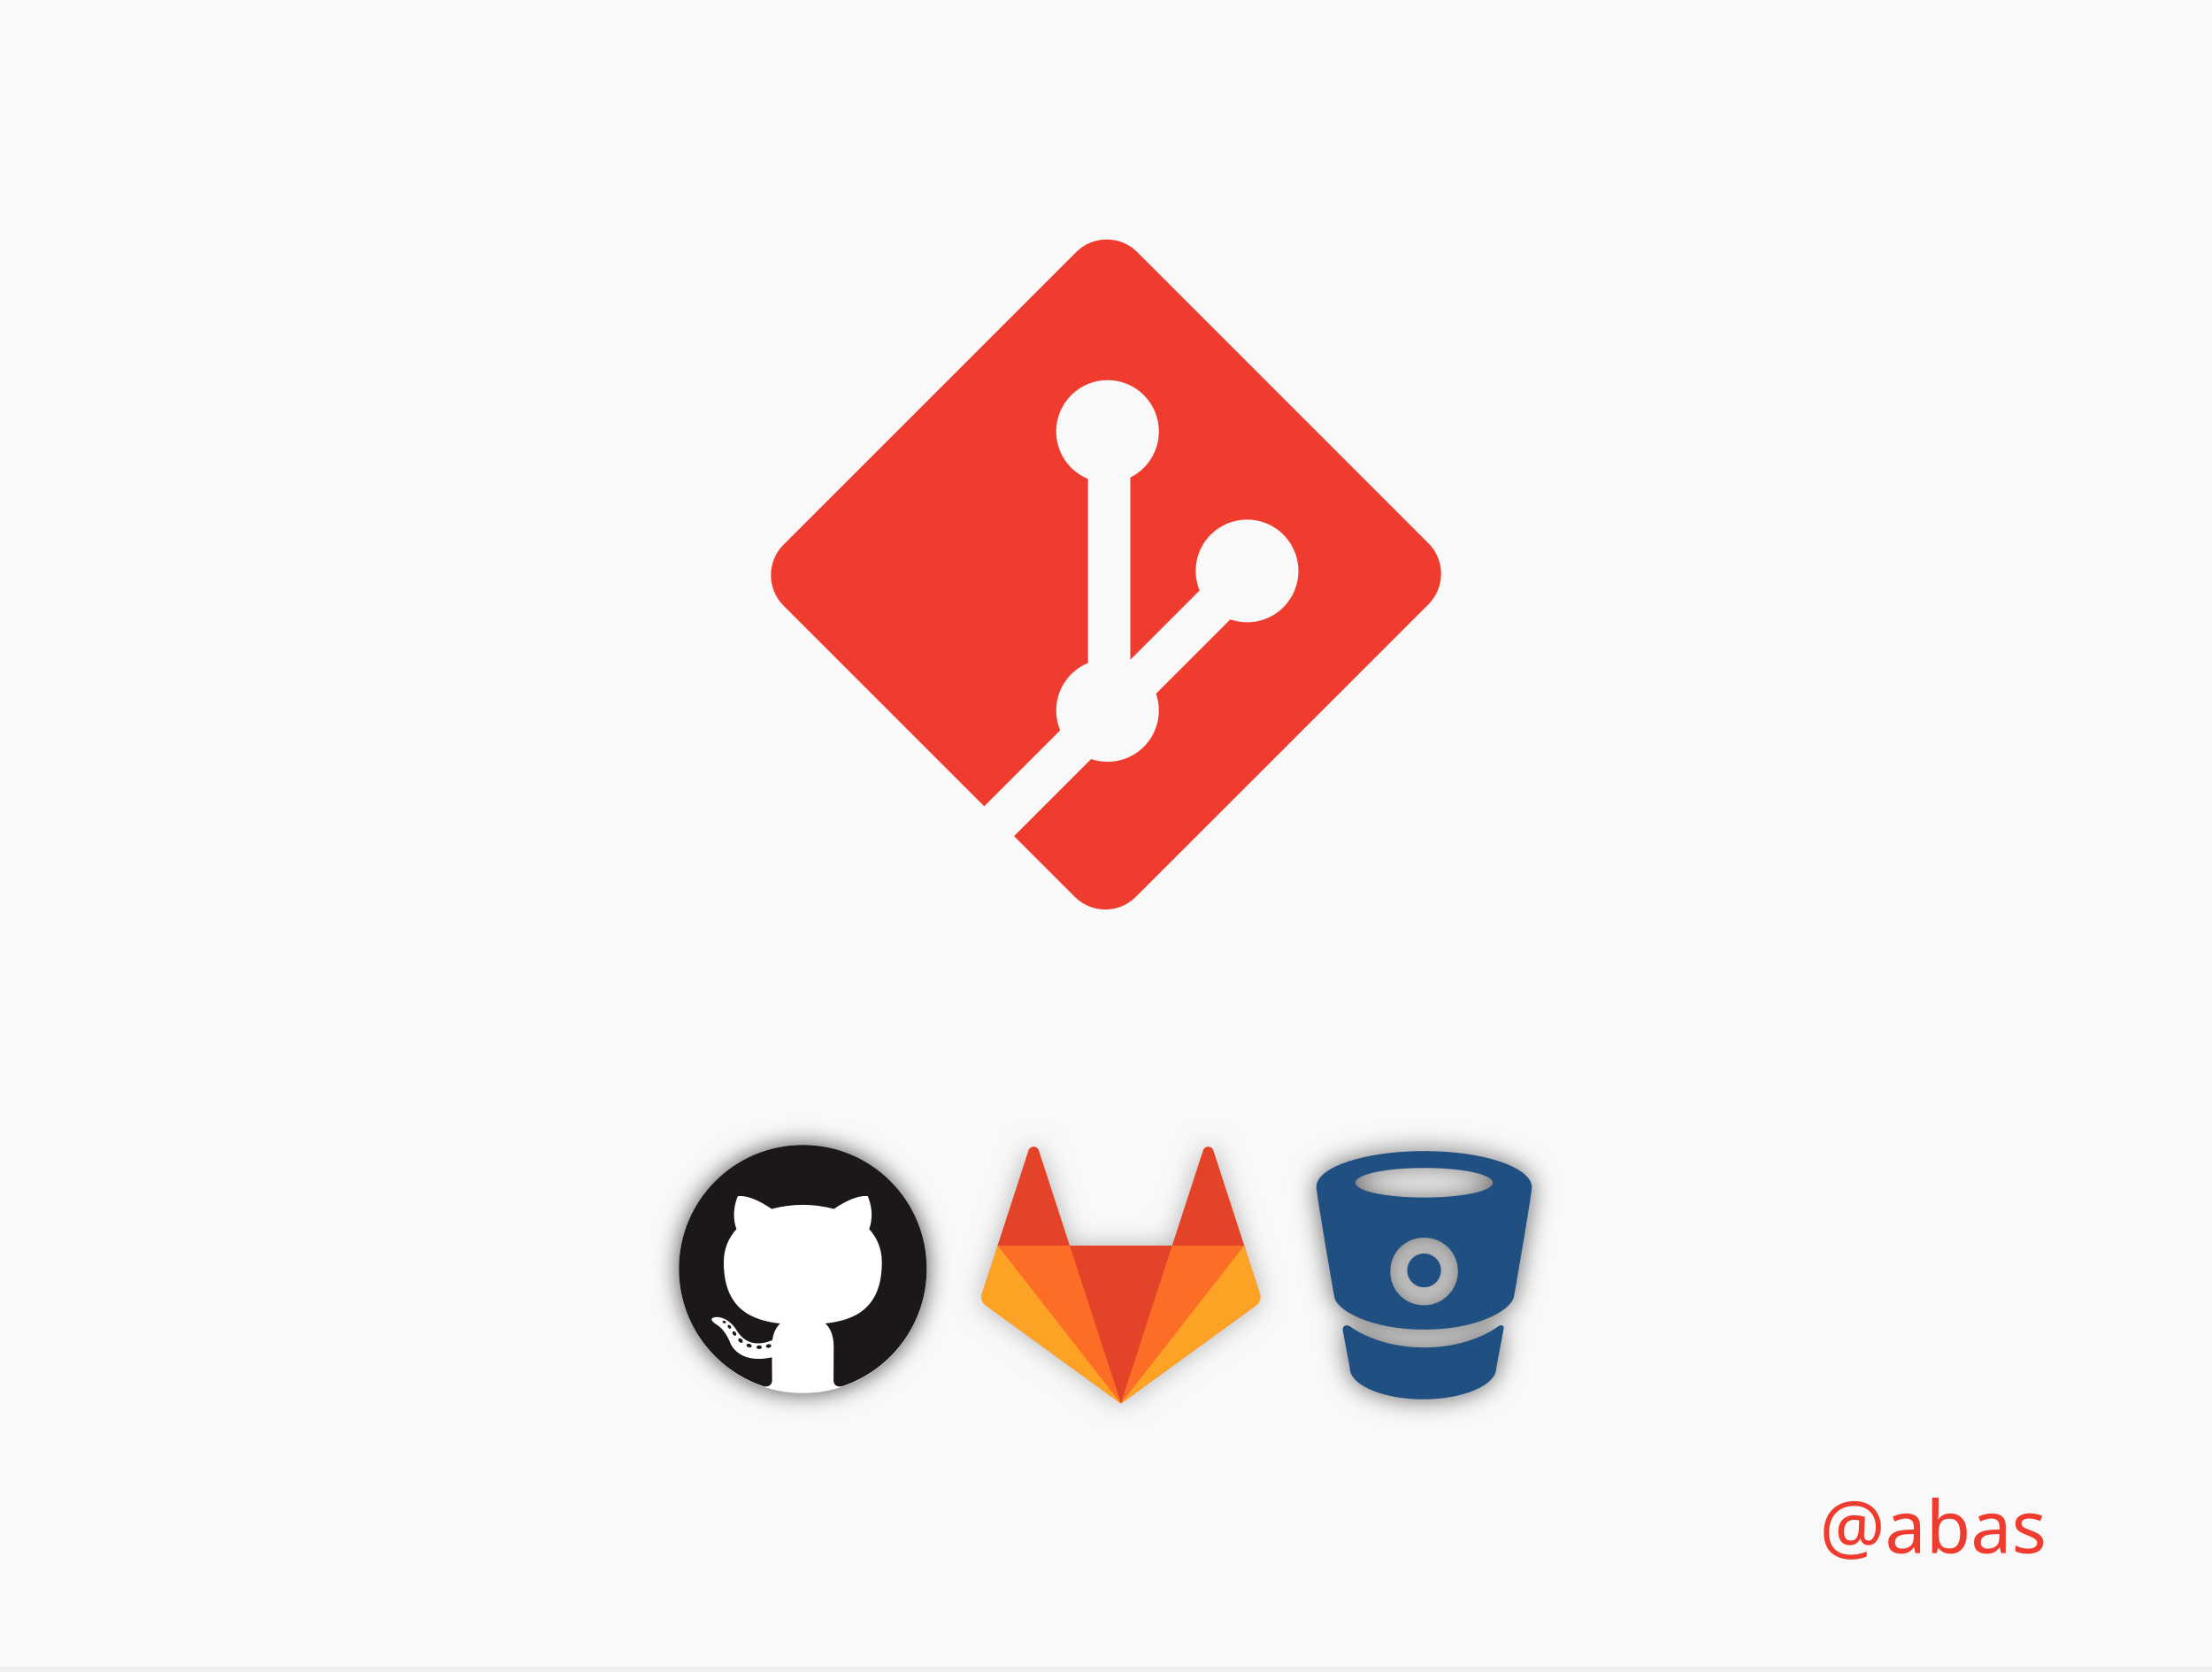
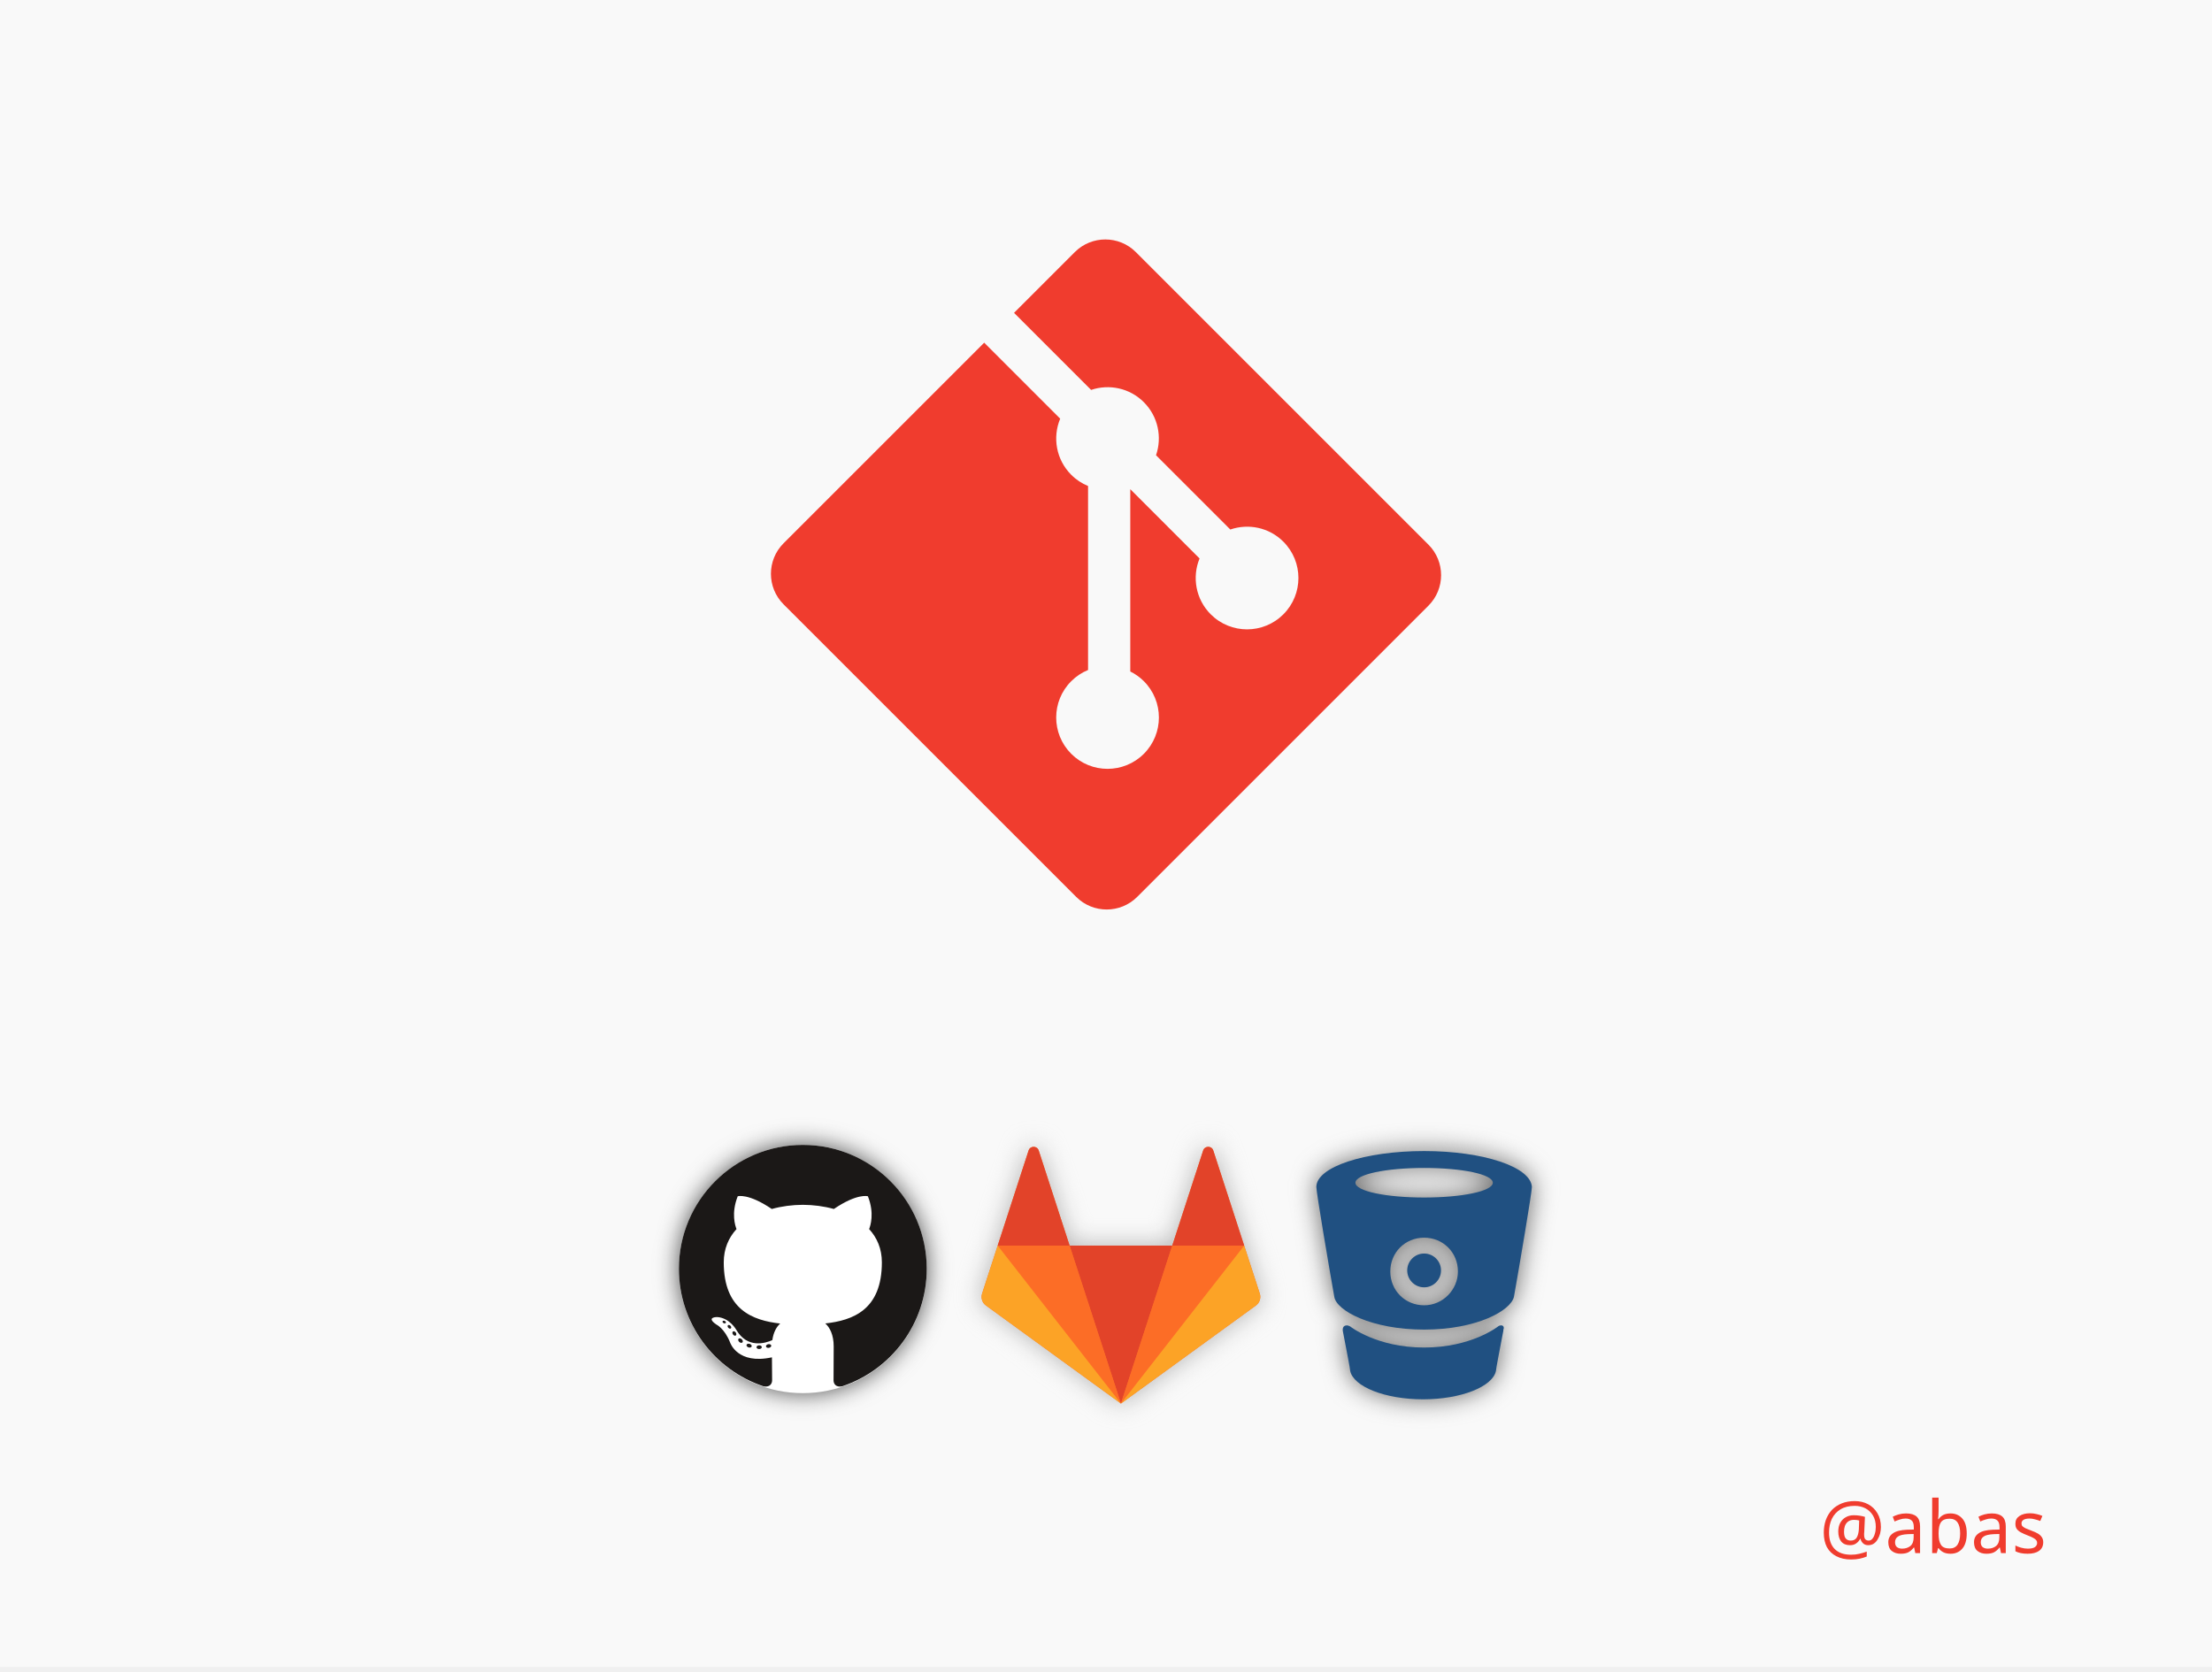
<svg xmlns="http://www.w3.org/2000/svg" width="793.701" height="600" viewBox="0 0 210 158.75" version="1.1" id="svg8">
  <defs id="defs2">
    <clipPath id="clipPath833" clipPathUnits="userSpaceOnUse">
      <path id="path831" d="M 0,551.986 H 530.973 V 0 H 0 Z" />
    </clipPath>
    <filter style="color-interpolation-filters:sRGB" id="filter2193" x="-0.115" width="1.231" y="-0.115" height="1.23">
      <feGaussianBlur stdDeviation="2.047" id="feGaussianBlur2195" />
    </filter>
    <path d="M0,1173.333 L2000,1173.333 L2000,0 L0,0 L0,1173.333 L0,1173.333 Z" id="path-1" />
    <path d="M0,1173.333 L2000,1173.333 L2000,0 L0,0 L0,1173.333 L0,1173.333 Z" id="path-1-8" />
    <filter style="color-interpolation-filters:sRGB" id="filter2791" x="-0.104" width="1.207" y="-0.113" height="1.225">
      <feGaussianBlur stdDeviation="21.289" id="feGaussianBlur2793" />
    </filter>
    <filter style="color-interpolation-filters:sRGB" id="filter3184" x="-0.138" width="1.276" y="-0.12" height="1.24">
      <feGaussianBlur stdDeviation="1.812" id="feGaussianBlur3186" />
    </filter>
  </defs>
  <g id="layer1" transform="translate(0,-138.25)">
    <rect style="opacity:1;fill:#f9f9f9;fill-opacity:1;stroke:none;stroke-width:5.392;stroke-linecap:round;stroke-linejoin:round;stroke-miterlimit:4;stroke-dasharray:none;stroke-opacity:1" id="rect3387" width="210.076" height="158.277" x="0" y="138.25" />
    <g id="g3381" transform="translate(-4.1702693e-7,7.592697)">
      <g transform="matrix(0.5521997,0,0,0.5521997,48.45739,130.8775)" id="g3293">
        <g id="g2216">
          <ellipse style="opacity:1;fill:#4d4d4d;fill-opacity:1;stroke:none;stroke-width:2.002;stroke-linecap:round;stroke-linejoin:round;stroke-miterlimit:4;stroke-dasharray:none;stroke-opacity:1;filter:url(#filter2193)" id="ellipse2015" cx="50.271" cy="217.814" rx="21.304" ry="21.344" />
          <ellipse ry="21.344" rx="21.304" cy="217.814" cx="50.271" id="path1967" style="opacity:1;fill:#ffffff;fill-opacity:1;stroke:none;stroke-width:2.002;stroke-linecap:round;stroke-linejoin:round;stroke-miterlimit:4;stroke-dasharray:none;stroke-opacity:1" />
          <g transform="translate(-125.8661,37.04167)" id="g1965">
            <g id="g839" transform="matrix(0.3527778,0,0,-0.3527778,176.1369,159.4279)">
              <path d="m 0,0 c -33.347,0 -60.388,-27.035 -60.388,-60.388 0,-26.68 17.303,-49.316 41.297,-57.301 3.018,-0.559 4.126,1.31 4.126,2.905 0,1.439 -0.056,6.197 -0.082,11.243 -16.8,-3.653 -20.345,7.125 -20.345,7.125 -2.747,6.979 -6.705,8.836 -6.705,8.836 -5.479,3.748 0.413,3.671 0.413,3.671 6.064,-0.426 9.257,-6.224 9.257,-6.224 5.386,-9.231 14.127,-6.562 17.573,-5.019 0.543,3.902 2.107,6.567 3.834,8.075 -13.413,1.526 -27.513,6.705 -27.513,29.844 0,6.592 2.359,11.98 6.222,16.209 -0.627,1.521 -2.694,7.663 0.586,15.981 0,0 5.071,1.622 16.61,-6.191 4.817,1.338 9.983,2.009 15.115,2.033 5.132,-0.024 10.302,-0.695 15.128,-2.033 11.526,7.813 16.59,6.191 16.59,6.191 3.287,-8.318 1.22,-14.46 0.593,-15.981 3.872,-4.229 6.214,-9.617 6.214,-16.209 0,-23.195 -14.127,-28.301 -27.574,-29.796 2.166,-1.874 4.096,-5.549 4.096,-11.183 0,-8.08 -0.069,-14.583 -0.069,-16.572 0,-1.608 1.086,-3.49 4.147,-2.898 23.982,7.994 41.263,30.622 41.263,57.294 C 60.388,-27.035 33.351,0 0,0" style="fill:#1b1817;fill-opacity:1;fill-rule:evenodd;stroke:none" id="path841" />
            </g>
            <g id="g843" transform="matrix(0.3527778,0,0,-0.3527778,162.9022,190.0148)">
              <path d="m 0,0 c -0.133,-0.301 -0.605,-0.391 -1.035,-0.185 -0.439,0.198 -0.684,0.607 -0.542,0.908 0.13,0.308 0.602,0.394 1.04,0.188 C -0.099,0.714 0.151,0.301 0,0" style="fill:#1b1817;fill-opacity:1;fill-rule:nonzero;stroke:none" id="path845" />
            </g>
            <g id="g847" transform="matrix(0.3527778,0,0,-0.3527778,163.7652,190.9774)">
              <path d="M 0,0 C -0.288,-0.267 -0.852,-0.143 -1.233,0.279 -1.629,0.7 -1.702,1.264 -1.41,1.534 -1.113,1.801 -0.567,1.676 -0.172,1.255 0.224,0.829 0.301,0.271 0,0" style="fill:#1b1817;fill-opacity:1;fill-rule:nonzero;stroke:none" id="path849" />
            </g>
            <g id="g851" transform="matrix(0.3527778,0,0,-0.3527778,164.6052,192.2042)">
              <path d="M 0,0 C -0.37,-0.258 -0.976,-0.017 -1.35,0.52 -1.72,1.058 -1.72,1.702 -1.341,1.96 -0.967,2.218 -0.37,1.985 0.009,1.453 0.378,0.907 0.378,0.263 0,0" style="fill:#1b1817;fill-opacity:1;fill-rule:nonzero;stroke:none" id="path853" />
            </g>
            <g id="g855" transform="matrix(0.3527778,0,0,-0.3527778,165.7558,193.3896)">
              <path d="M 0,0 C -0.331,-0.365 -1.036,-0.267 -1.552,0.232 -2.08,0.718 -2.227,1.409 -1.896,1.774 -1.56,2.14 -0.851,2.037 -0.331,1.543 0.193,1.057 0.352,0.361 0,0" style="fill:#1b1817;fill-opacity:1;fill-rule:nonzero;stroke:none" id="path857" />
            </g>
            <g id="g859" transform="matrix(0.3527778,0,0,-0.3527778,167.3433,194.0779)">
              <path d="m 0,0 c -0.147,-0.473 -0.825,-0.687 -1.509,-0.486 -0.683,0.207 -1.13,0.76 -0.992,1.238 0.142,0.476 0.824,0.7 1.513,0.485 C -0.306,1.031 0.142,0.481 0,0" style="fill:#1b1817;fill-opacity:1;fill-rule:nonzero;stroke:none" id="path861" />
            </g>
            <g id="g863" transform="matrix(0.3527778,0,0,-0.3527778,169.0869,194.2055)">
              <path d="m 0,0 c 0.017,-0.498 -0.563,-0.911 -1.281,-0.92 -0.722,-0.016 -1.307,0.387 -1.315,0.877 0,0.503 0.568,0.911 1.289,0.924 C -0.589,0.895 0,0.494 0,0" style="fill:#1b1817;fill-opacity:1;fill-rule:nonzero;stroke:none" id="path865" />
            </g>
            <g id="g867" transform="matrix(0.3527778,0,0,-0.3527778,170.7092,193.9295)">
              <path d="m 0,0 c 0.086,-0.485 -0.413,-0.984 -1.126,-1.117 -0.701,-0.129 -1.35,0.172 -1.439,0.653 -0.087,0.498 0.42,0.997 1.121,1.126 C -0.73,0.786 -0.091,0.494 0,0" style="fill:#1b1817;fill-opacity:1;fill-rule:nonzero;stroke:none" id="path869" />
            </g>
          </g>
        </g>
        <g id="g2849" transform="matrix(1.034043,0,0,1.034043,-1.569844,-6.356782)">
          <g id="g2529" transform="matrix(0.09409503,0,0,0.09409503,70.48161,185.1944)" style="fill:#b3b3b3;fill-rule:evenodd;stroke:none;stroke-width:1;filter:url(#filter2791)">
            <g style="fill:#b3b3b3" id="g2527">
              <g style="fill:#b3b3b3" transform="translate(98,118)" id="g2525">
                <g style="fill:#b3b3b3" id="g2523">
                  <g style="fill:#b3b3b3" id="g2521">
                    <g style="fill:#b3b3b3" transform="matrix(1,0,0,-1,0,457.3333)" id="g2519">
                      <g style="fill:#b3b3b3" id="g2517">
                        <g style="fill:#b3b3b3" id="g2515">
                          <g style="fill:#b3b3b3" id="g2513">
                            <g style="fill:#b3b3b3" id="g2511">
                              <g style="fill:#b3b3b3" transform="translate(0.666658,0.666658)" id="g2509">
                                <g transform="translate(0.532,0.774933)" id="g2479" style="fill:#b3b3b3">
                                  <path style="fill:#b3b3b3" id="path2477" d="m 492,194.667 -27.559,84.815 -54.617,168.097 c -2.809,8.648 -15.045,8.648 -17.856,0 L 337.349,279.481 H 155.983 l -54.62,168.097 c -2.809,8.648 -15.045,8.648 -17.856,0 L 28.889,279.481 1.332,194.667 c -2.515,-7.736 0.24,-16.211 6.82,-20.992 L 246.665,0.385 485.18,173.675 c 6.58,4.781 9.333,13.256 6.82,20.992" />
                                </g>
                                <g transform="translate(156.1979,1.160267)" id="g2483" style="fill:#b3b3b3">
                                  <path style="fill:#b3b3b3" id="path2481" d="M 91,0 V 0 L 181.684,279.096 H 0.316 Z" />
                                </g>
                                <g transform="translate(28.5312,1.1608)" id="g2487" style="fill:#b3b3b3">
                                  <path style="fill:#b3b3b3" id="path2485" d="m 218.667,0 -90.684,279.095 H 0.891 Z" />
                                </g>
                                <g transform="translate(0.088533,0.255867)" id="g2491" style="fill:#b3b3b3">
                                  <path style="fill:#b3b3b3" id="path2489" d="m 29.333,280 v 0 L 1.775,195.185 c -2.513,-7.736 0.24,-16.211 6.821,-20.991 L 247.109,0.905 Z" />
                                </g>
                                <g transform="translate(29.42187,280.2556)" id="g2495" style="fill:#b3b3b3">
                                  <path style="fill:#b3b3b3" id="path2493" d="M 0,0 H 127.092 L 72.473,168.097 c -2.811,8.649 -15.047,8.649 -17.856,0 z" />
                                </g>
                                <g transform="translate(247.1979,1.1608)" id="g2499" style="fill:#b3b3b3">
                                  <path style="fill:#b3b3b3" id="path2497" d="M 0,0 90.684,279.095 H 217.776 Z" />
                                </g>
                                <g transform="translate(246.3071,0.255867)" id="g2503" style="fill:#b3b3b3">
                                  <path style="fill:#b3b3b3" id="path2501" d="m 218.667,280 v 0 l 27.559,-84.815 c 2.513,-7.736 -0.24,-16.211 -6.821,-20.991 L 0.891,0.905 Z" />
                                </g>
                                <g transform="translate(336.9737,280.2556)" id="g2507" style="fill:#b3b3b3">
                                  <path style="fill:#b3b3b3" id="path2505" d="M 128,0 H 0.908 L 55.527,168.097 c 2.811,8.649 15.047,8.649 17.856,0 z" />
                                </g>
                              </g>
                            </g>
                          </g>
                        </g>
                      </g>
                    </g>
                  </g>
                </g>
              </g>
            </g>
          </g>
          <g style="fill:none;fill-rule:evenodd;stroke:none;stroke-width:1" transform="matrix(0.09409503,0,0,0.09409503,70.48161,185.1944)" id="g2442">
            <g id="logo-extra-whitespace">
              <g id="logo-no-bg" transform="translate(98,118)">
                <g id="Page-1">
                  <g id="gitlab_logo">
                    <g id="g10" transform="matrix(1,0,0,-1,0,457.3333)">
                      <g id="g16">
                        <g id="g18-Clipped">
                          <g id="g18">
                            <g id="g2432">
                              <g id="Group" transform="translate(0.666658,0.666658)">
                                <g style="fill:#fc6d26" id="g44" transform="translate(0.532,0.774933)">
                                  <path d="m 492,194.667 -27.559,84.815 -54.617,168.097 c -2.809,8.648 -15.045,8.648 -17.856,0 L 337.349,279.481 H 155.983 l -54.62,168.097 c -2.809,8.648 -15.045,8.648 -17.856,0 L 28.889,279.481 1.332,194.667 c -2.515,-7.736 0.24,-16.211 6.82,-20.992 L 246.665,0.385 485.18,173.675 c 6.58,4.781 9.333,13.256 6.82,20.992" id="path46" />
                                </g>
                                <g style="fill:#e24329" id="g48" transform="translate(156.1979,1.160267)">
                                  <path d="M 91,0 V 0 L 181.684,279.096 H 0.316 Z" id="path50" />
                                </g>
                                <g style="fill:#fc6d26" id="g56" transform="translate(28.5312,1.1608)">
                                  <path d="m 218.667,0 -90.684,279.095 H 0.891 Z" id="path58" />
                                </g>
                                <g style="fill:#fca326" id="g64" transform="translate(0.088533,0.255867)">
                                  <path d="m 29.333,280 v 0 L 1.775,195.185 c -2.513,-7.736 0.24,-16.211 6.821,-20.991 L 247.109,0.905 Z" id="path66" />
                                </g>
                                <g style="fill:#e24329" id="g72" transform="translate(29.42187,280.2556)">
                                  <path d="M 0,0 H 127.092 L 72.473,168.097 c -2.811,8.649 -15.047,8.649 -17.856,0 z" id="path74" />
                                </g>
                                <g style="fill:#fc6d26" id="g76" transform="translate(247.1979,1.1608)">
                                  <path d="M 0,0 90.684,279.095 H 217.776 Z" id="path78" />
                                </g>
                                <g style="fill:#fca326" id="g80" transform="translate(246.3071,0.255867)">
                                  <path d="m 218.667,280 v 0 l 27.559,-84.815 c 2.513,-7.736 -0.24,-16.211 -6.821,-20.991 L 0.891,0.905 Z" id="path82" />
                                </g>
                                <g style="fill:#e24329" id="g84" transform="translate(336.9737,280.2556)">
                                  <path d="M 128,0 H 0.908 L 55.527,168.097 c 2.811,8.649 15.047,8.649 17.856,0 z" id="path86" />
                                </g>
                              </g>
                            </g>
                          </g>
                        </g>
                      </g>
                    </g>
                  </g>
                </g>
              </g>
            </g>
          </g>
        </g>
        <g id="g3196">
          <g style="fill:#666666;filter:url(#filter3184)" id="g3066" transform="matrix(1.177514,0,0,1.177514,391.6354,-25.39769)">
            <path id="path3060" d="m -199.189,189.319 v 0 0 c -8.639,0 -15.736,2.314 -15.736,5.245 0,0.771 1.851,11.725 2.623,16.044 0.309,2.006 5.399,4.782 13.113,4.782 v 0 0 c 7.714,0 12.65,-2.777 13.113,-4.782 0.771,-4.32 2.623,-15.273 2.623,-16.044 -0.154,-2.931 -7.096,-5.245 -15.736,-5.245 z m 0,22.523 c -2.777,0 -4.937,-2.16 -4.937,-4.937 0,-2.777 2.16,-4.937 4.937,-4.937 2.777,0 4.937,2.16 4.937,4.937 0,2.623 -2.16,4.937 -4.937,4.937 z m 0,-15.736 c -5.554,0 -10.028,-0.926 -10.028,-2.16 0,-1.234 4.474,-2.16 10.028,-2.16 5.554,0 10.028,0.926 10.028,2.16 0,1.234 -4.474,2.16 -10.028,2.16 z" style="fill:#666666;stroke-width:1.543" />
            <path id="path3062" d="m -187.927,214.773 c -0.309,0 -0.463,0.154 -0.463,0.154 0,0 -3.857,3.085 -10.799,3.085 -6.942,0 -10.799,-3.085 -10.799,-3.085 0,0 -0.309,-0.154 -0.463,-0.154 -0.309,0 -0.617,0.154 -0.617,0.617 0,0 0,0.154 0,0.154 0.617,3.24 1.08,5.554 1.08,5.862 0.463,2.314 5.091,4.165 10.645,4.165 v 0 0 0 0 c 5.554,0 10.182,-1.851 10.645,-4.165 0,-0.309 0.463,-2.623 1.08,-5.862 0,0 0,-0.154 0,-0.154 0.154,-0.309 0,-0.617 -0.309,-0.617 z" style="fill:#666666;stroke-width:1.543" />
            <circle id="circle3064" r="2.468" cy="206.751" cx="-199.189" style="fill:#666666;stroke-width:1.543" />
          </g>
          <g transform="matrix(1.177514,0,0,1.177514,391.6354,-25.39769)" id="g3058">
            <path style="fill:#205081;stroke-width:1.543" d="m -199.189,189.319 v 0 0 c -8.639,0 -15.736,2.314 -15.736,5.245 0,0.771 1.851,11.725 2.623,16.044 0.309,2.006 5.399,4.782 13.113,4.782 v 0 0 c 7.714,0 12.65,-2.777 13.113,-4.782 0.771,-4.32 2.623,-15.273 2.623,-16.044 -0.154,-2.931 -7.096,-5.245 -15.736,-5.245 z m 0,22.523 c -2.777,0 -4.937,-2.16 -4.937,-4.937 0,-2.777 2.16,-4.937 4.937,-4.937 2.777,0 4.937,2.16 4.937,4.937 0,2.623 -2.16,4.937 -4.937,4.937 z m 0,-15.736 c -5.554,0 -10.028,-0.926 -10.028,-2.16 0,-1.234 4.474,-2.16 10.028,-2.16 5.554,0 10.028,0.926 10.028,2.16 0,1.234 -4.474,2.16 -10.028,2.16 z" id="path2915" />
            <path style="fill:#205081;stroke-width:1.543" d="m -187.927,214.773 c -0.309,0 -0.463,0.154 -0.463,0.154 0,0 -3.857,3.085 -10.799,3.085 -6.942,0 -10.799,-3.085 -10.799,-3.085 0,0 -0.309,-0.154 -0.463,-0.154 -0.309,0 -0.617,0.154 -0.617,0.617 0,0 0,0.154 0,0.154 0.617,3.24 1.08,5.554 1.08,5.862 0.463,2.314 5.091,4.165 10.645,4.165 v 0 0 0 0 c 5.554,0 10.182,-1.851 10.645,-4.165 0,-0.309 0.463,-2.623 1.08,-5.862 0,0 0,-0.154 0,-0.154 0.154,-0.309 0,-0.617 -0.309,-0.617 z" id="path2917" />
            <circle style="fill:#205081;stroke-width:1.543" cx="-199.189" cy="206.751" r="2.468" id="circle2919" />
          </g>
        </g>
      </g>
-       <path d="m 135.612,188.039 -27.779,27.778 c -1.599,1.6 -4.194,1.6 -5.795,0 l -5.768,-5.769 7.317,-7.317 c 1.701,0.574 3.651,0.189 5.006,-1.167 1.363,-1.364 1.745,-3.331 1.156,-5.037 l 7.053,-7.052 c 1.707,0.588 3.674,0.208 5.038,-1.157 1.904,-1.904 1.904,-4.99 0,-6.895 -1.906,-1.905 -4.991,-1.905 -6.897,0 -1.432,1.434 -1.786,3.538 -1.06,5.303 l -6.578,6.578 v -17.309 c 0.464,-0.23 0.902,-0.536 1.289,-0.922 1.904,-1.904 1.904,-4.99 0,-6.896 -1.904,-1.903 -4.992,-1.903 -6.894,0 -1.904,1.907 -1.904,4.992 0,6.896 0.471,0.47 1.016,0.826 1.597,1.064 v 17.469 c -0.581,0.238 -1.125,0.591 -1.597,1.064 -1.442,1.442 -1.789,3.559 -1.049,5.33 l -7.214,7.215 -19.048,-19.047 c -1.6,-1.602 -1.6,-4.196 0,-5.796 l 27.78,-27.778 c 1.599,-1.6 4.193,-1.6 5.795,0 l 27.649,27.65 c 1.6,1.6 1.6,4.196 0,5.796" style="fill:#f03c2e;stroke:none;stroke-width:0.124" id="path3198" />
+       <path d="m 135.612,182.372 -27.779,-27.778 c -1.599,-1.6 -4.194,-1.6 -5.795,0 l -5.768,5.769 7.317,7.317 c 1.701,-0.574 3.651,-0.189 5.006,1.167 1.363,1.364 1.745,3.331 1.156,5.037 l 7.053,7.052 c 1.707,-0.588 3.674,-0.208 5.038,1.157 1.904,1.904 1.904,4.99 0,6.895 -1.906,1.905 -4.991,1.905 -6.897,0 -1.432,-1.434 -1.786,-3.538 -1.06,-5.303 l -6.578,-6.578 v 17.309 c 0.464,0.23 0.902,0.536 1.289,0.922 1.904,1.904 1.904,4.99 0,6.896 -1.904,1.903 -4.992,1.903 -6.894,0 -1.904,-1.907 -1.904,-4.992 0,-6.896 0.471,-0.47 1.016,-0.826 1.597,-1.064 v -17.469 c -0.581,-0.238 -1.125,-0.591 -1.597,-1.064 -1.442,-1.442 -1.789,-3.559 -1.049,-5.33 l -7.214,-7.215 -19.048,19.047 c -1.6,1.602 -1.6,4.196 0,5.796 l 27.78,27.778 c 1.599,1.6 4.193,1.6 5.795,0 l 27.649,-27.65 c 1.6,-1.6 1.6,-4.196 0,-5.796" style="fill:#f03c2e;stroke:none;stroke-width:0.124" id="path3198" />
    </g>
    <text xml:space="preserve" style="font-style:normal;font-weight:normal;font-size:6.919px;line-height:125%;font-family:sans-serif;letter-spacing:0px;word-spacing:0px;fill:#f03c2e;fill-opacity:1;stroke:none;stroke-width:0.173px;stroke-linecap:butt;stroke-linejoin:miter;stroke-opacity:1" x="172.737" y="285.716" id="text3385">
      <tspan id="tspan3383" x="172.737" y="285.716" style="fill:#f03c2e;fill-opacity:1;stroke-width:0.173px">@abas</tspan>
    </text>
  </g>
</svg>
